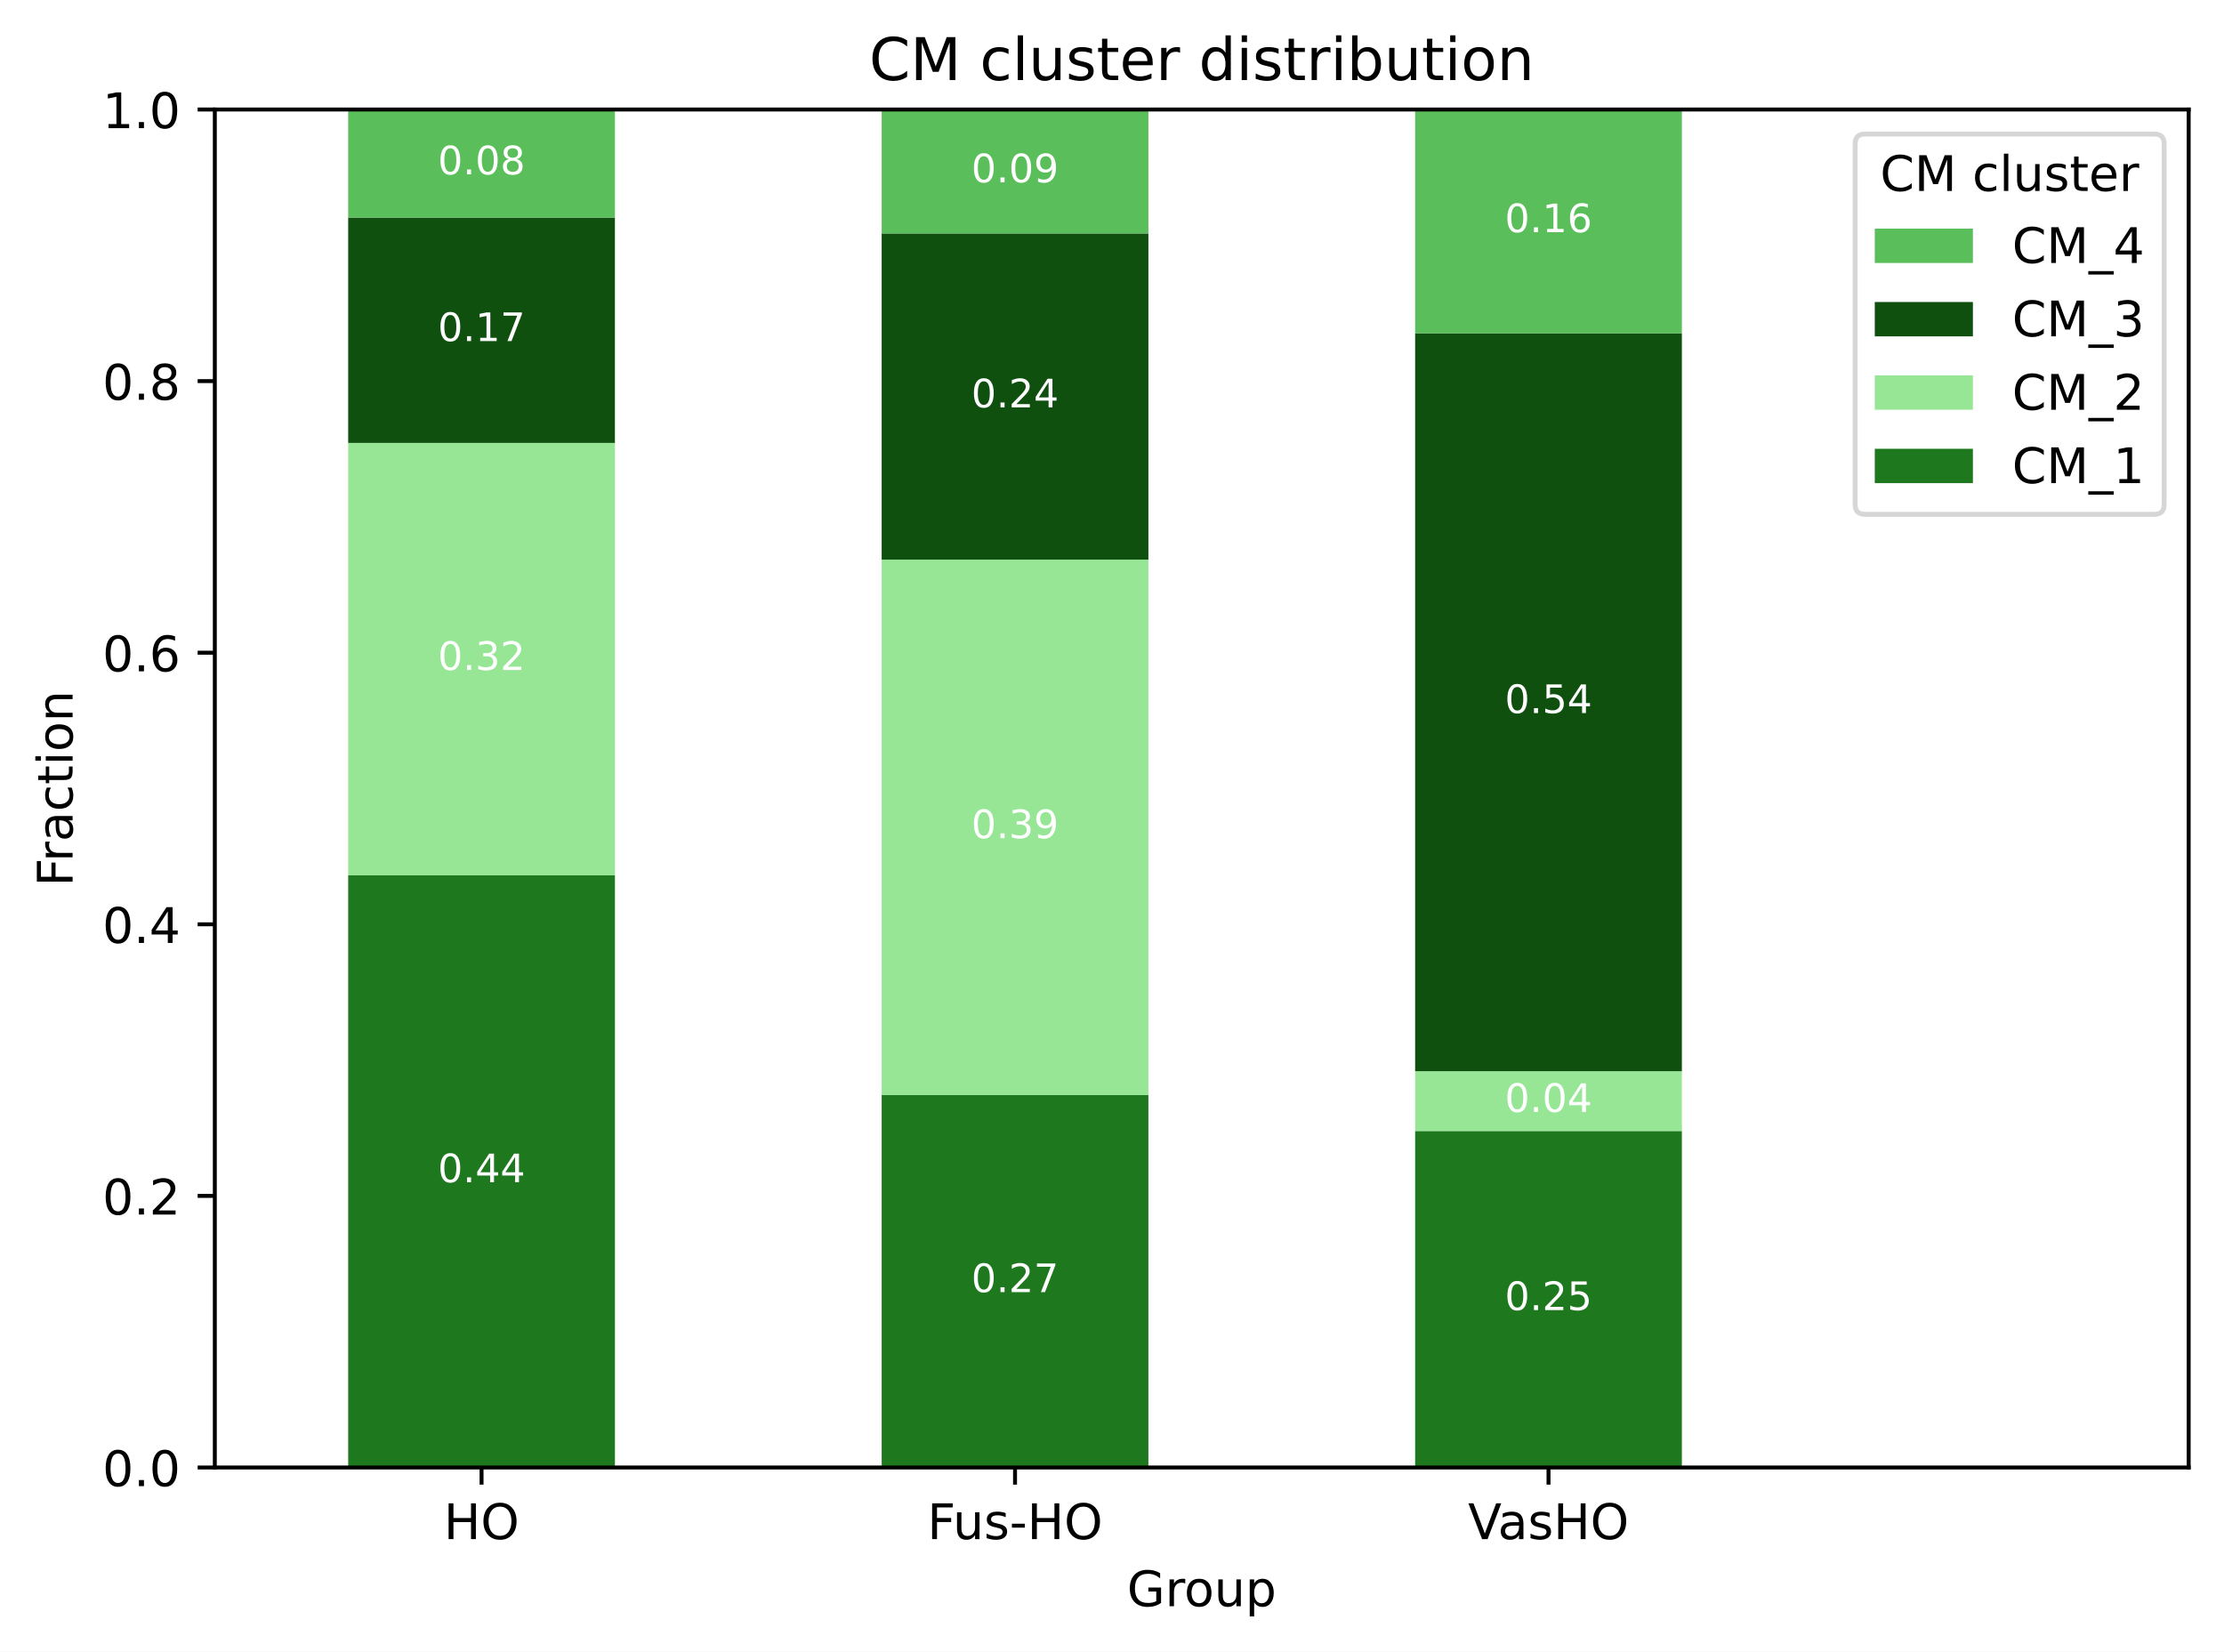
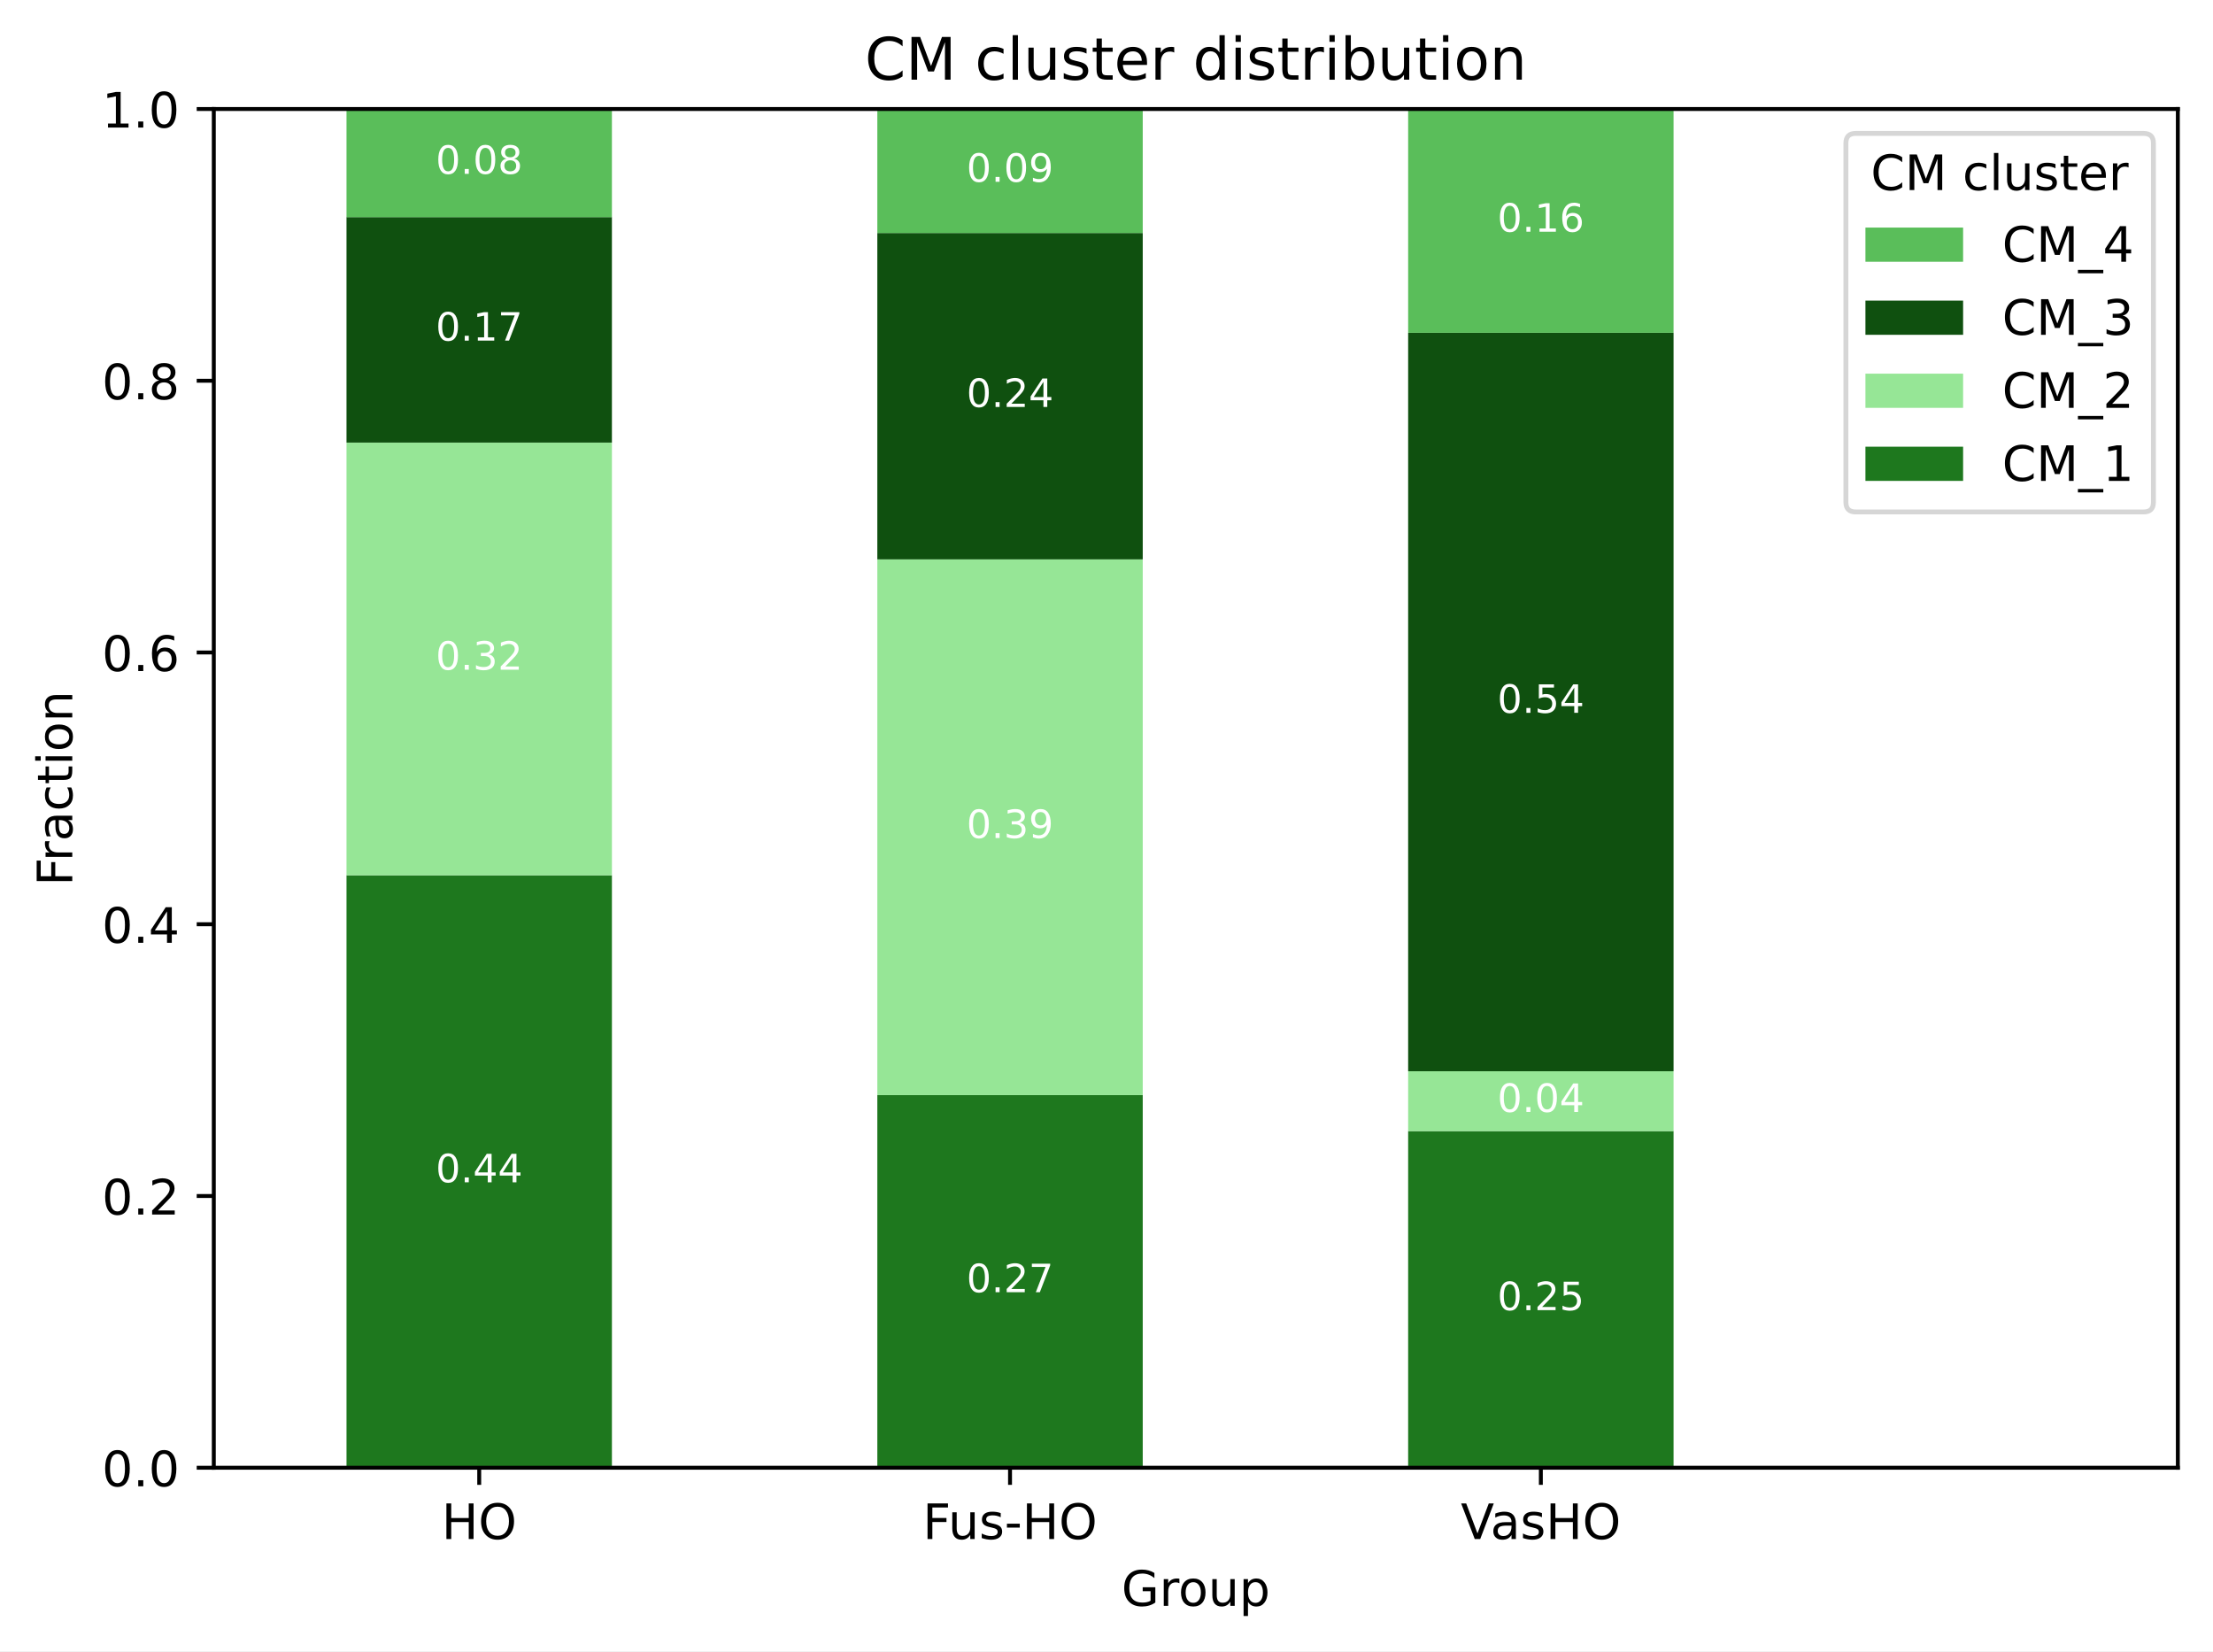
- <svg xmlns="http://www.w3.org/2000/svg" xmlns:xlink="http://www.w3.org/1999/xlink" width="453.261pt" height="336.634pt" viewBox="0 0 453.261 336.634" version="1.1">
+ <svg xmlns="http://www.w3.org/2000/svg" xmlns:xlink="http://www.w3.org/1999/xlink" width="453.171pt" height="338.074pt" viewBox="0 0 453.171 338.074" version="1.1">
  <defs>
    <style type="text/css">*{stroke-linejoin: round; stroke-linecap: butt}</style>
  </defs>
  <g id="figure_1">
    <g id="patch_1">
-       <path d="M 0 336.634  L 453.261 336.634  L 453.261 0  L 0 0  z " style="fill: #ffffff" />
+       <path d="M 0 338.074  L 453.171 338.074  L 453.171 0  L 0 0  z " style="fill: #ffffff" />
    </g>
    <g id="axes_1">
      <g id="patch_2">
-         <path d="M 43.781 299.078  L 446.061 299.078  L 446.061 22.318  L 43.781 22.318  z " style="fill: #ffffff" />
+         <path d="M 43.781 300.518  L 445.971 300.518  L 445.971 22.318  L 43.781 22.318  z " style="fill: #ffffff" />
      </g>
      <g id="patch_3">
-         <path d="M 70.962 299.078  L 125.324 299.078  L 125.324 178.4  L 70.962 178.4  z " clip-path="url(#p7f1bec4ab8)" style="fill: #1e781e" />
+         <path d="M 70.956 300.518  L 125.306 300.518  L 125.306 179.213  L 70.956 179.213  z " clip-path="url(#pf2fb24c092)" style="fill: #1e781e" />
      </g>
      <g id="patch_4">
-         <path d="M 179.687 299.078  L 234.049 299.078  L 234.049 223.177  L 179.687 223.177  z " clip-path="url(#p7f1bec4ab8)" style="fill: #1e781e" />
+         <path d="M 179.656 300.518  L 234.006 300.518  L 234.006 224.222  L 179.656 224.222  z " clip-path="url(#pf2fb24c092)" style="fill: #1e781e" />
      </g>
      <g id="patch_5">
-         <path d="M 288.411 299.078  L 342.773 299.078  L 342.773 230.5  L 288.411 230.5  z " clip-path="url(#p7f1bec4ab8)" style="fill: #1e781e" />
+         <path d="M 288.356 300.518  L 342.706 300.518  L 342.706 231.584  L 288.356 231.584  z " clip-path="url(#pf2fb24c092)" style="fill: #1e781e" />
      </g>
      <g id="patch_6">
-         <path d="M 70.962 178.4  L 125.324 178.4  L 125.324 90.267  L 70.962 90.267  z " clip-path="url(#p7f1bec4ab8)" style="fill: #96e696" />
+         <path d="M 70.956 179.213  L 125.306 179.213  L 125.306 90.62  L 70.956 90.62  z " clip-path="url(#pf2fb24c092)" style="fill: #96e696" />
      </g>
      <g id="patch_7">
-         <path d="M 179.687 223.177  L 234.049 223.177  L 234.049 114.053  L 179.687 114.053  z " clip-path="url(#p7f1bec4ab8)" style="fill: #96e696" />
+         <path d="M 179.656 224.222  L 234.006 224.222  L 234.006 114.53  L 179.656 114.53  z " clip-path="url(#pf2fb24c092)" style="fill: #96e696" />
      </g>
      <g id="patch_8">
-         <path d="M 288.411 230.5  L 342.773 230.5  L 342.773 218.317  L 288.411 218.317  z " clip-path="url(#p7f1bec4ab8)" style="fill: #96e696" />
+         <path d="M 288.356 231.584  L 342.706 231.584  L 342.706 219.337  L 288.356 219.337  z " clip-path="url(#pf2fb24c092)" style="fill: #96e696" />
      </g>
      <g id="patch_9">
-         <path d="M 70.962 90.267  L 125.324 90.267  L 125.324 44.338  L 70.962 44.338  z " clip-path="url(#p7f1bec4ab8)" style="fill: #0f500f" />
+         <path d="M 70.956 90.62  L 125.306 90.62  L 125.306 44.453  L 70.956 44.453  z " clip-path="url(#pf2fb24c092)" style="fill: #0f500f" />
      </g>
      <g id="patch_10">
-         <path d="M 179.687 114.053  L 234.049 114.053  L 234.049 47.577  L 179.687 47.577  z " clip-path="url(#p7f1bec4ab8)" style="fill: #0f500f" />
+         <path d="M 179.656 114.53  L 234.006 114.53  L 234.006 47.709  L 179.656 47.709  z " clip-path="url(#pf2fb24c092)" style="fill: #0f500f" />
      </g>
      <g id="patch_11">
-         <path d="M 288.411 218.317  L 342.773 218.317  L 342.773 67.911  L 288.411 67.911  z " clip-path="url(#p7f1bec4ab8)" style="fill: #0f500f" />
+         <path d="M 288.356 219.337  L 342.706 219.337  L 342.706 68.148  L 288.356 68.148  z " clip-path="url(#pf2fb24c092)" style="fill: #0f500f" />
      </g>
      <g id="patch_12">
-         <path d="M 70.962 44.338  L 125.324 44.338  L 125.324 22.318  L 70.962 22.318  z " clip-path="url(#p7f1bec4ab8)" style="fill: #5abe5a" />
+         <path d="M 70.956 44.453  L 125.306 44.453  L 125.306 22.318  L 70.956 22.318  z " clip-path="url(#pf2fb24c092)" style="fill: #5abe5a" />
      </g>
      <g id="patch_13">
-         <path d="M 179.687 47.577  L 234.049 47.577  L 234.049 22.318  L 179.687 22.318  z " clip-path="url(#p7f1bec4ab8)" style="fill: #5abe5a" />
+         <path d="M 179.656 47.709  L 234.006 47.709  L 234.006 22.318  L 179.656 22.318  z " clip-path="url(#pf2fb24c092)" style="fill: #5abe5a" />
      </g>
      <g id="patch_14">
-         <path d="M 288.411 67.911  L 342.773 67.911  L 342.773 22.318  L 288.411 22.318  z " clip-path="url(#p7f1bec4ab8)" style="fill: #5abe5a" />
+         <path d="M 288.356 68.148  L 342.706 68.148  L 342.706 22.318  L 288.356 22.318  z " clip-path="url(#pf2fb24c092)" style="fill: #5abe5a" />
      </g>
      <g id="matplotlib.axis_1">
        <g id="xtick_1">
          <g id="line2d_1">
            <defs>
-               <path id="m27b23b9c61" d="M 0 0  L 0 3.5  " style="stroke: #000000; stroke-width: 0.8" />
+               <path id="m18cf6d9883" d="M 0 0  L 0 3.5  " style="stroke: #000000; stroke-width: 0.8" />
            </defs>
            <g>
-               <use xlink:href="#m27b23b9c61" x="98.143" y="299.078" style="stroke: #000000; stroke-width: 0.8" />
+               <use xlink:href="#m18cf6d9883" x="98.131" y="300.518" style="stroke: #000000; stroke-width: 0.8" />
            </g>
          </g>
          <g id="text_1">
-             <g transform="translate(90.44732 313.6766) scale(0.1 -0.1)">
+             <g transform="translate(90.43516 315.1166) scale(0.1 -0.1)">
              <defs>
                <path id="DejaVuSans-48" d="M 628 4666  L 1259 4666  L 1259 2753  L 3553 2753  L 3553 4666  L 4184 4666  L 4184 0  L 3553 0  L 3553 2222  L 1259 2222  L 1259 0  L 628 0  L 628 4666  z " transform="scale(0.015625)" />
                <path id="DejaVuSans-4f" d="M 2522 4238  Q 1834 4238 1429 3725  Q 1025 3213 1025 2328  Q 1025 1447 1429 934  Q 1834 422 2522 422  Q 3209 422 3611 934  Q 4013 1447 4013 2328  Q 4013 3213 3611 3725  Q 3209 4238 2522 4238  z M 2522 4750  Q 3503 4750 4090 4092  Q 4678 3434 4678 2328  Q 4678 1225 4090 567  Q 3503 -91 2522 -91  Q 1538 -91 948 565  Q 359 1222 359 2328  Q 359 3434 948 4092  Q 1538 4750 2522 4750  z " transform="scale(0.015625)" />
              </defs>
              <use xlink:href="#DejaVuSans-48" />
              <use xlink:href="#DejaVuSans-4f" x="75.195" />
            </g>
          </g>
        </g>
        <g id="xtick_2">
          <g id="line2d_2">
            <g>
-               <use xlink:href="#m27b23b9c61" x="206.868" y="299.078" style="stroke: #000000; stroke-width: 0.8" />
+               <use xlink:href="#m18cf6d9883" x="206.831" y="300.518" style="stroke: #000000; stroke-width: 0.8" />
            </g>
          </g>
          <g id="text_2">
-             <g transform="translate(188.9935 313.6766) scale(0.1 -0.1)">
+             <g transform="translate(188.957 315.1166) scale(0.1 -0.1)">
              <defs>
                <path id="DejaVuSans-46" d="M 628 4666  L 3309 4666  L 3309 4134  L 1259 4134  L 1259 2759  L 3109 2759  L 3109 2228  L 1259 2228  L 1259 0  L 628 0  L 628 4666  z " transform="scale(0.015625)" />
                <path id="DejaVuSans-75" d="M 544 1381  L 544 3500  L 1119 3500  L 1119 1403  Q 1119 906 1312 657  Q 1506 409 1894 409  Q 2359 409 2629 706  Q 2900 1003 2900 1516  L 2900 3500  L 3475 3500  L 3475 0  L 2900 0  L 2900 538  Q 2691 219 2414 64  Q 2138 -91 1772 -91  Q 1169 -91 856 284  Q 544 659 544 1381  z M 1991 3584  L 1991 3584  z " transform="scale(0.015625)" />
                <path id="DejaVuSans-73" d="M 2834 3397  L 2834 2853  Q 2591 2978 2328 3040  Q 2066 3103 1784 3103  Q 1356 3103 1142 2972  Q 928 2841 928 2578  Q 928 2378 1081 2264  Q 1234 2150 1697 2047  L 1894 2003  Q 2506 1872 2764 1633  Q 3022 1394 3022 966  Q 3022 478 2636 193  Q 2250 -91 1575 -91  Q 1294 -91 989 -36  Q 684 19 347 128  L 347 722  Q 666 556 975 473  Q 1284 391 1588 391  Q 1994 391 2212 530  Q 2431 669 2431 922  Q 2431 1156 2273 1281  Q 2116 1406 1581 1522  L 1381 1569  Q 847 1681 609 1914  Q 372 2147 372 2553  Q 372 3047 722 3315  Q 1072 3584 1716 3584  Q 2034 3584 2315 3537  Q 2597 3491 2834 3397  z " transform="scale(0.015625)" />
                <path id="DejaVuSans-2d" d="M 313 2009  L 1997 2009  L 1997 1497  L 313 1497  L 313 2009  z " transform="scale(0.015625)" />
              </defs>
              <use xlink:href="#DejaVuSans-46" />
              <use xlink:href="#DejaVuSans-75" x="52.02" />
              <use xlink:href="#DejaVuSans-73" x="115.398" />
              <use xlink:href="#DejaVuSans-2d" x="167.498" />
              <use xlink:href="#DejaVuSans-48" x="203.582" />
              <use xlink:href="#DejaVuSans-4f" x="278.777" />
            </g>
          </g>
        </g>
        <g id="xtick_3">
          <g id="line2d_3">
            <g>
-               <use xlink:href="#m27b23b9c61" x="315.592" y="299.078" style="stroke: #000000; stroke-width: 0.8" />
+               <use xlink:href="#m18cf6d9883" x="315.531" y="300.518" style="stroke: #000000; stroke-width: 0.8" />
            </g>
          </g>
          <g id="text_3">
-             <g transform="translate(299.1944 313.6766) scale(0.1 -0.1)">
+             <g transform="translate(299.1336 315.1166) scale(0.1 -0.1)">
              <defs>
                <path id="DejaVuSans-56" d="M 1831 0  L 50 4666  L 709 4666  L 2188 738  L 3669 4666  L 4325 4666  L 2547 0  L 1831 0  z " transform="scale(0.015625)" />
                <path id="DejaVuSans-61" d="M 2194 1759  Q 1497 1759 1228 1600  Q 959 1441 959 1056  Q 959 750 1161 570  Q 1363 391 1709 391  Q 2188 391 2477 730  Q 2766 1069 2766 1631  L 2766 1759  L 2194 1759  z M 3341 1997  L 3341 0  L 2766 0  L 2766 531  Q 2569 213 2275 61  Q 1981 -91 1556 -91  Q 1019 -91 701 211  Q 384 513 384 1019  Q 384 1609 779 1909  Q 1175 2209 1959 2209  L 2766 2209  L 2766 2266  Q 2766 2663 2505 2880  Q 2244 3097 1772 3097  Q 1472 3097 1187 3025  Q 903 2953 641 2809  L 641 3341  Q 956 3463 1253 3523  Q 1550 3584 1831 3584  Q 2591 3584 2966 3190  Q 3341 2797 3341 1997  z " transform="scale(0.015625)" />
              </defs>
              <use xlink:href="#DejaVuSans-56" />
              <use xlink:href="#DejaVuSans-61" x="60.658" />
              <use xlink:href="#DejaVuSans-73" x="121.938" />
              <use xlink:href="#DejaVuSans-48" x="174.037" />
              <use xlink:href="#DejaVuSans-4f" x="249.232" />
            </g>
          </g>
        </g>
        <g id="text_4">
-           <g transform="translate(229.7017 327.3547) scale(0.1 -0.1)">
+           <g transform="translate(229.6567 328.7947) scale(0.1 -0.1)">
            <defs>
              <path id="DejaVuSans-47" d="M 3809 666  L 3809 1919  L 2778 1919  L 2778 2438  L 4434 2438  L 4434 434  Q 4069 175 3628 42  Q 3188 -91 2688 -91  Q 1594 -91 976 548  Q 359 1188 359 2328  Q 359 3472 976 4111  Q 1594 4750 2688 4750  Q 3144 4750 3555 4637  Q 3966 4525 4313 4306  L 4313 3634  Q 3963 3931 3569 4081  Q 3175 4231 2741 4231  Q 1884 4231 1454 3753  Q 1025 3275 1025 2328  Q 1025 1384 1454 906  Q 1884 428 2741 428  Q 3075 428 3337 486  Q 3600 544 3809 666  z " transform="scale(0.015625)" />
              <path id="DejaVuSans-72" d="M 2631 2963  Q 2534 3019 2420 3045  Q 2306 3072 2169 3072  Q 1681 3072 1420 2755  Q 1159 2438 1159 1844  L 1159 0  L 581 0  L 581 3500  L 1159 3500  L 1159 2956  Q 1341 3275 1631 3429  Q 1922 3584 2338 3584  Q 2397 3584 2469 3576  Q 2541 3569 2628 3553  L 2631 2963  z " transform="scale(0.015625)" />
              <path id="DejaVuSans-6f" d="M 1959 3097  Q 1497 3097 1228 2736  Q 959 2375 959 1747  Q 959 1119 1226 758  Q 1494 397 1959 397  Q 2419 397 2687 759  Q 2956 1122 2956 1747  Q 2956 2369 2687 2733  Q 2419 3097 1959 3097  z M 1959 3584  Q 2709 3584 3137 3096  Q 3566 2609 3566 1747  Q 3566 888 3137 398  Q 2709 -91 1959 -91  Q 1206 -91 779 398  Q 353 888 353 1747  Q 353 2609 779 3096  Q 1206 3584 1959 3584  z " transform="scale(0.015625)" />
              <path id="DejaVuSans-70" d="M 1159 525  L 1159 -1331  L 581 -1331  L 581 3500  L 1159 3500  L 1159 2969  Q 1341 3281 1617 3432  Q 1894 3584 2278 3584  Q 2916 3584 3314 3078  Q 3713 2572 3713 1747  Q 3713 922 3314 415  Q 2916 -91 2278 -91  Q 1894 -91 1617 61  Q 1341 213 1159 525  z M 3116 1747  Q 3116 2381 2855 2742  Q 2594 3103 2138 3103  Q 1681 3103 1420 2742  Q 1159 2381 1159 1747  Q 1159 1113 1420 752  Q 1681 391 2138 391  Q 2594 391 2855 752  Q 3116 1113 3116 1747  z " transform="scale(0.015625)" />
            </defs>
            <use xlink:href="#DejaVuSans-47" />
            <use xlink:href="#DejaVuSans-72" x="77.49" />
            <use xlink:href="#DejaVuSans-6f" x="116.354" />
            <use xlink:href="#DejaVuSans-75" x="177.535" />
            <use xlink:href="#DejaVuSans-70" x="240.914" />
          </g>
        </g>
      </g>
      <g id="matplotlib.axis_2">
        <g id="ytick_1">
          <g id="line2d_4">
            <defs>
-               <path id="me8690b0ba7" d="M 0 0  L -3.5 0  " style="stroke: #000000; stroke-width: 0.8" />
+               <path id="m1a3e0d73cb" d="M 0 0  L -3.5 0  " style="stroke: #000000; stroke-width: 0.8" />
            </defs>
            <g>
-               <use xlink:href="#me8690b0ba7" x="43.781" y="299.078" style="stroke: #000000; stroke-width: 0.8" />
+               <use xlink:href="#m1a3e0d73cb" x="43.781" y="300.518" style="stroke: #000000; stroke-width: 0.8" />
            </g>
          </g>
          <g id="text_5">
-             <g transform="translate(20.87813 302.8773) scale(0.1 -0.1)">
+             <g transform="translate(20.87813 304.3173) scale(0.1 -0.1)">
              <defs>
                <path id="DejaVuSans-30" d="M 2034 4250  Q 1547 4250 1301 3770  Q 1056 3291 1056 2328  Q 1056 1369 1301 889  Q 1547 409 2034 409  Q 2525 409 2770 889  Q 3016 1369 3016 2328  Q 3016 3291 2770 3770  Q 2525 4250 2034 4250  z M 2034 4750  Q 2819 4750 3233 4129  Q 3647 3509 3647 2328  Q 3647 1150 3233 529  Q 2819 -91 2034 -91  Q 1250 -91 836 529  Q 422 1150 422 2328  Q 422 3509 836 4129  Q 1250 4750 2034 4750  z " transform="scale(0.015625)" />
                <path id="DejaVuSans-2e" d="M 684 794  L 1344 794  L 1344 0  L 684 0  L 684 794  z " transform="scale(0.015625)" />
              </defs>
              <use xlink:href="#DejaVuSans-30" />
              <use xlink:href="#DejaVuSans-2e" x="63.623" />
              <use xlink:href="#DejaVuSans-30" x="95.41" />
            </g>
          </g>
        </g>
        <g id="ytick_2">
          <g id="line2d_5">
            <g>
-               <use xlink:href="#me8690b0ba7" x="43.781" y="243.726" style="stroke: #000000; stroke-width: 0.8" />
+               <use xlink:href="#m1a3e0d73cb" x="43.781" y="244.878" style="stroke: #000000; stroke-width: 0.8" />
            </g>
          </g>
          <g id="text_6">
-             <g transform="translate(20.87813 247.5253) scale(0.1 -0.1)">
+             <g transform="translate(20.87813 248.6773) scale(0.1 -0.1)">
              <defs>
                <path id="DejaVuSans-32" d="M 1228 531  L 3431 531  L 3431 0  L 469 0  L 469 531  Q 828 903 1448 1529  Q 2069 2156 2228 2338  Q 2531 2678 2651 2914  Q 2772 3150 2772 3378  Q 2772 3750 2511 3984  Q 2250 4219 1831 4219  Q 1534 4219 1204 4116  Q 875 4013 500 3803  L 500 4441  Q 881 4594 1212 4672  Q 1544 4750 1819 4750  Q 2544 4750 2975 4387  Q 3406 4025 3406 3419  Q 3406 3131 3298 2873  Q 3191 2616 2906 2266  Q 2828 2175 2409 1742  Q 1991 1309 1228 531  z " transform="scale(0.015625)" />
              </defs>
              <use xlink:href="#DejaVuSans-30" />
              <use xlink:href="#DejaVuSans-2e" x="63.623" />
              <use xlink:href="#DejaVuSans-32" x="95.41" />
            </g>
          </g>
        </g>
        <g id="ytick_3">
          <g id="line2d_6">
            <g>
-               <use xlink:href="#me8690b0ba7" x="43.781" y="188.374" style="stroke: #000000; stroke-width: 0.8" />
+               <use xlink:href="#m1a3e0d73cb" x="43.781" y="189.238" style="stroke: #000000; stroke-width: 0.8" />
            </g>
          </g>
          <g id="text_7">
-             <g transform="translate(20.87813 192.1733) scale(0.1 -0.1)">
+             <g transform="translate(20.87813 193.0373) scale(0.1 -0.1)">
              <defs>
                <path id="DejaVuSans-34" d="M 2419 4116  L 825 1625  L 2419 1625  L 2419 4116  z M 2253 4666  L 3047 4666  L 3047 1625  L 3713 1625  L 3713 1100  L 3047 1100  L 3047 0  L 2419 0  L 2419 1100  L 313 1100  L 313 1709  L 2253 4666  z " transform="scale(0.015625)" />
              </defs>
              <use xlink:href="#DejaVuSans-30" />
              <use xlink:href="#DejaVuSans-2e" x="63.623" />
              <use xlink:href="#DejaVuSans-34" x="95.41" />
            </g>
          </g>
        </g>
        <g id="ytick_4">
          <g id="line2d_7">
            <g>
-               <use xlink:href="#me8690b0ba7" x="43.781" y="133.022" style="stroke: #000000; stroke-width: 0.8" />
+               <use xlink:href="#m1a3e0d73cb" x="43.781" y="133.598" style="stroke: #000000; stroke-width: 0.8" />
            </g>
          </g>
          <g id="text_8">
-             <g transform="translate(20.87813 136.8213) scale(0.1 -0.1)">
+             <g transform="translate(20.87813 137.3973) scale(0.1 -0.1)">
              <defs>
                <path id="DejaVuSans-36" d="M 2113 2584  Q 1688 2584 1439 2293  Q 1191 2003 1191 1497  Q 1191 994 1439 701  Q 1688 409 2113 409  Q 2538 409 2786 701  Q 3034 994 3034 1497  Q 3034 2003 2786 2293  Q 2538 2584 2113 2584  z M 3366 4563  L 3366 3988  Q 3128 4100 2886 4159  Q 2644 4219 2406 4219  Q 1781 4219 1451 3797  Q 1122 3375 1075 2522  Q 1259 2794 1537 2939  Q 1816 3084 2150 3084  Q 2853 3084 3261 2657  Q 3669 2231 3669 1497  Q 3669 778 3244 343  Q 2819 -91 2113 -91  Q 1303 -91 875 529  Q 447 1150 447 2328  Q 447 3434 972 4092  Q 1497 4750 2381 4750  Q 2619 4750 2861 4703  Q 3103 4656 3366 4563  z " transform="scale(0.015625)" />
              </defs>
              <use xlink:href="#DejaVuSans-30" />
              <use xlink:href="#DejaVuSans-2e" x="63.623" />
              <use xlink:href="#DejaVuSans-36" x="95.41" />
            </g>
          </g>
        </g>
        <g id="ytick_5">
          <g id="line2d_8">
            <g>
-               <use xlink:href="#me8690b0ba7" x="43.781" y="77.67" style="stroke: #000000; stroke-width: 0.8" />
+               <use xlink:href="#m1a3e0d73cb" x="43.781" y="77.958" style="stroke: #000000; stroke-width: 0.8" />
            </g>
          </g>
          <g id="text_9">
-             <g transform="translate(20.87813 81.46934) scale(0.1 -0.1)">
+             <g transform="translate(20.87813 81.75734) scale(0.1 -0.1)">
              <defs>
                <path id="DejaVuSans-38" d="M 2034 2216  Q 1584 2216 1326 1975  Q 1069 1734 1069 1313  Q 1069 891 1326 650  Q 1584 409 2034 409  Q 2484 409 2743 651  Q 3003 894 3003 1313  Q 3003 1734 2745 1975  Q 2488 2216 2034 2216  z M 1403 2484  Q 997 2584 770 2862  Q 544 3141 544 3541  Q 544 4100 942 4425  Q 1341 4750 2034 4750  Q 2731 4750 3128 4425  Q 3525 4100 3525 3541  Q 3525 3141 3298 2862  Q 3072 2584 2669 2484  Q 3125 2378 3379 2068  Q 3634 1759 3634 1313  Q 3634 634 3220 271  Q 2806 -91 2034 -91  Q 1263 -91 848 271  Q 434 634 434 1313  Q 434 1759 690 2068  Q 947 2378 1403 2484  z M 1172 3481  Q 1172 3119 1398 2916  Q 1625 2713 2034 2713  Q 2441 2713 2670 2916  Q 2900 3119 2900 3481  Q 2900 3844 2670 4047  Q 2441 4250 2034 4250  Q 1625 4250 1398 4047  Q 1172 3844 1172 3481  z " transform="scale(0.015625)" />
              </defs>
              <use xlink:href="#DejaVuSans-30" />
              <use xlink:href="#DejaVuSans-2e" x="63.623" />
              <use xlink:href="#DejaVuSans-38" x="95.41" />
            </g>
          </g>
        </g>
        <g id="ytick_6">
          <g id="line2d_9">
            <g>
-               <use xlink:href="#me8690b0ba7" x="43.781" y="22.318" style="stroke: #000000; stroke-width: 0.8" />
+               <use xlink:href="#m1a3e0d73cb" x="43.781" y="22.318" style="stroke: #000000; stroke-width: 0.8" />
            </g>
          </g>
          <g id="text_10">
            <g transform="translate(20.87813 26.11734) scale(0.1 -0.1)">
              <defs>
                <path id="DejaVuSans-31" d="M 794 531  L 1825 531  L 1825 4091  L 703 3866  L 703 4441  L 1819 4666  L 2450 4666  L 2450 531  L 3481 531  L 3481 0  L 794 0  L 794 531  z " transform="scale(0.015625)" />
              </defs>
              <use xlink:href="#DejaVuSans-31" />
              <use xlink:href="#DejaVuSans-2e" x="63.623" />
              <use xlink:href="#DejaVuSans-30" x="95.41" />
            </g>
          </g>
        </g>
        <g id="text_11">
-           <g transform="translate(14.79844 180.6575) rotate(-90) scale(0.1 -0.1)">
+           <g transform="translate(14.79844 181.3775) rotate(-90) scale(0.1 -0.1)">
            <defs>
              <path id="DejaVuSans-63" d="M 3122 3366  L 3122 2828  Q 2878 2963 2633 3030  Q 2388 3097 2138 3097  Q 1578 3097 1268 2742  Q 959 2388 959 1747  Q 959 1106 1268 751  Q 1578 397 2138 397  Q 2388 397 2633 464  Q 2878 531 3122 666  L 3122 134  Q 2881 22 2623 -34  Q 2366 -91 2075 -91  Q 1284 -91 818 406  Q 353 903 353 1747  Q 353 2603 823 3093  Q 1294 3584 2113 3584  Q 2378 3584 2631 3529  Q 2884 3475 3122 3366  z " transform="scale(0.015625)" />
              <path id="DejaVuSans-74" d="M 1172 4494  L 1172 3500  L 2356 3500  L 2356 3053  L 1172 3053  L 1172 1153  Q 1172 725 1289 603  Q 1406 481 1766 481  L 2356 481  L 2356 0  L 1766 0  Q 1100 0 847 248  Q 594 497 594 1153  L 594 3053  L 172 3053  L 172 3500  L 594 3500  L 594 4494  L 1172 4494  z " transform="scale(0.015625)" />
              <path id="DejaVuSans-69" d="M 603 3500  L 1178 3500  L 1178 0  L 603 0  L 603 3500  z M 603 4863  L 1178 4863  L 1178 4134  L 603 4134  L 603 4863  z " transform="scale(0.015625)" />
              <path id="DejaVuSans-6e" d="M 3513 2113  L 3513 0  L 2938 0  L 2938 2094  Q 2938 2591 2744 2837  Q 2550 3084 2163 3084  Q 1697 3084 1428 2787  Q 1159 2491 1159 1978  L 1159 0  L 581 0  L 581 3500  L 1159 3500  L 1159 2956  Q 1366 3272 1645 3428  Q 1925 3584 2291 3584  Q 2894 3584 3203 3211  Q 3513 2838 3513 2113  z " transform="scale(0.015625)" />
            </defs>
            <use xlink:href="#DejaVuSans-46" />
            <use xlink:href="#DejaVuSans-72" x="50.27" />
            <use xlink:href="#DejaVuSans-61" x="91.383" />
            <use xlink:href="#DejaVuSans-63" x="152.662" />
            <use xlink:href="#DejaVuSans-74" x="207.643" />
            <use xlink:href="#DejaVuSans-69" x="246.852" />
            <use xlink:href="#DejaVuSans-6f" x="274.635" />
            <use xlink:href="#DejaVuSans-6e" x="335.816" />
          </g>
        </g>
      </g>
      <g id="patch_15">
-         <path d="M 43.781 299.078  L 43.781 22.318  " style="fill: none; stroke: #000000; stroke-width: 0.8; stroke-linejoin: miter; stroke-linecap: square" />
+         <path d="M 43.781 300.518  L 43.781 22.318  " style="fill: none; stroke: #000000; stroke-width: 0.8; stroke-linejoin: miter; stroke-linecap: square" />
      </g>
      <g id="patch_16">
-         <path d="M 446.061 299.078  L 446.061 22.318  " style="fill: none; stroke: #000000; stroke-width: 0.8; stroke-linejoin: miter; stroke-linecap: square" />
+         <path d="M 445.971 300.518  L 445.971 22.318  " style="fill: none; stroke: #000000; stroke-width: 0.8; stroke-linejoin: miter; stroke-linecap: square" />
      </g>
      <g id="patch_17">
-         <path d="M 43.781 299.078  L 446.061 299.078  " style="fill: none; stroke: #000000; stroke-width: 0.8; stroke-linejoin: miter; stroke-linecap: square" />
+         <path d="M 43.781 300.518  L 445.971 300.518  " style="fill: none; stroke: #000000; stroke-width: 0.8; stroke-linejoin: miter; stroke-linecap: square" />
      </g>
      <g id="patch_18">
-         <path d="M 43.781 22.318  L 446.061 22.318  " style="fill: none; stroke: #000000; stroke-width: 0.8; stroke-linejoin: miter; stroke-linecap: square" />
+         <path d="M 43.781 22.318  L 445.971 22.318  " style="fill: none; stroke: #000000; stroke-width: 0.8; stroke-linejoin: miter; stroke-linecap: square" />
      </g>
      <g id="text_12">
-         <g style="fill: #ffffff" transform="translate(89.23716 240.9468) scale(0.08 -0.08)">
+         <g style="fill: #ffffff" transform="translate(89.225 242.0728) scale(0.08 -0.08)">
          <use xlink:href="#DejaVuSans-30" />
          <use xlink:href="#DejaVuSans-2e" x="63.623" />
          <use xlink:href="#DejaVuSans-34" x="95.41" />
          <use xlink:href="#DejaVuSans-34" x="159.033" />
        </g>
      </g>
      <g id="text_13">
-         <g style="fill: #ffffff" transform="translate(197.9615 263.3349) scale(0.08 -0.08)">
+         <g style="fill: #ffffff" transform="translate(197.925 264.5775) scale(0.08 -0.08)">
          <defs>
            <path id="DejaVuSans-37" d="M 525 4666  L 3525 4666  L 3525 4397  L 1831 0  L 1172 0  L 2766 4134  L 525 4134  L 525 4666  z " transform="scale(0.015625)" />
          </defs>
          <use xlink:href="#DejaVuSans-30" />
          <use xlink:href="#DejaVuSans-2e" x="63.623" />
          <use xlink:href="#DejaVuSans-32" x="95.41" />
          <use xlink:href="#DejaVuSans-37" x="159.033" />
        </g>
      </g>
      <g id="text_14">
-         <g style="fill: #ffffff" transform="translate(306.6858 266.9968) scale(0.08 -0.08)">
+         <g style="fill: #ffffff" transform="translate(306.625 268.2584) scale(0.08 -0.08)">
          <defs>
            <path id="DejaVuSans-35" d="M 691 4666  L 3169 4666  L 3169 4134  L 1269 4134  L 1269 2991  Q 1406 3038 1543 3061  Q 1681 3084 1819 3084  Q 2600 3084 3056 2656  Q 3513 2228 3513 1497  Q 3513 744 3044 326  Q 2575 -91 1722 -91  Q 1428 -91 1123 -41  Q 819 9 494 109  L 494 744  Q 775 591 1075 516  Q 1375 441 1709 441  Q 2250 441 2565 725  Q 2881 1009 2881 1497  Q 2881 1984 2565 2268  Q 2250 2553 1709 2553  Q 1456 2553 1204 2497  Q 953 2441 691 2322  L 691 4666  z " transform="scale(0.015625)" />
          </defs>
          <use xlink:href="#DejaVuSans-30" />
          <use xlink:href="#DejaVuSans-2e" x="63.623" />
          <use xlink:href="#DejaVuSans-32" x="95.41" />
          <use xlink:href="#DejaVuSans-35" x="159.033" />
        </g>
      </g>
      <g id="text_15">
-         <g style="fill: #ffffff" transform="translate(89.23716 136.5411) scale(0.08 -0.08)">
+         <g style="fill: #ffffff" transform="translate(89.225 137.1239) scale(0.08 -0.08)">
          <defs>
            <path id="DejaVuSans-33" d="M 2597 2516  Q 3050 2419 3304 2112  Q 3559 1806 3559 1356  Q 3559 666 3084 287  Q 2609 -91 1734 -91  Q 1441 -91 1130 -33  Q 819 25 488 141  L 488 750  Q 750 597 1062 519  Q 1375 441 1716 441  Q 2309 441 2620 675  Q 2931 909 2931 1356  Q 2931 1769 2642 2001  Q 2353 2234 1838 2234  L 1294 2234  L 1294 2753  L 1863 2753  Q 2328 2753 2575 2939  Q 2822 3125 2822 3475  Q 2822 3834 2567 4026  Q 2313 4219 1838 4219  Q 1578 4219 1281 4162  Q 984 4106 628 3988  L 628 4550  Q 988 4650 1302 4700  Q 1616 4750 1894 4750  Q 2613 4750 3031 4423  Q 3450 4097 3450 3541  Q 3450 3153 3228 2886  Q 3006 2619 2597 2516  z " transform="scale(0.015625)" />
          </defs>
          <use xlink:href="#DejaVuSans-30" />
          <use xlink:href="#DejaVuSans-2e" x="63.623" />
          <use xlink:href="#DejaVuSans-33" x="95.41" />
          <use xlink:href="#DejaVuSans-32" x="159.033" />
        </g>
      </g>
      <g id="text_16">
-         <g style="fill: #ffffff" transform="translate(197.9615 170.8224) scale(0.08 -0.08)">
+         <g style="fill: #ffffff" transform="translate(197.925 171.5836) scale(0.08 -0.08)">
          <defs>
            <path id="DejaVuSans-39" d="M 703 97  L 703 672  Q 941 559 1184 500  Q 1428 441 1663 441  Q 2288 441 2617 861  Q 2947 1281 2994 2138  Q 2813 1869 2534 1725  Q 2256 1581 1919 1581  Q 1219 1581 811 2004  Q 403 2428 403 3163  Q 403 3881 828 4315  Q 1253 4750 1959 4750  Q 2769 4750 3195 4129  Q 3622 3509 3622 2328  Q 3622 1225 3098 567  Q 2575 -91 1691 -91  Q 1453 -91 1209 -44  Q 966 3 703 97  z M 1959 2075  Q 2384 2075 2632 2365  Q 2881 2656 2881 3163  Q 2881 3666 2632 3958  Q 2384 4250 1959 4250  Q 1534 4250 1286 3958  Q 1038 3666 1038 3163  Q 1038 2656 1286 2365  Q 1534 2075 1959 2075  z " transform="scale(0.015625)" />
          </defs>
          <use xlink:href="#DejaVuSans-30" />
          <use xlink:href="#DejaVuSans-2e" x="63.623" />
          <use xlink:href="#DejaVuSans-33" x="95.41" />
          <use xlink:href="#DejaVuSans-39" x="159.033" />
        </g>
      </g>
      <g id="text_17">
-         <g style="fill: #ffffff" transform="translate(306.6858 226.6163) scale(0.08 -0.08)">
+         <g style="fill: #ffffff" transform="translate(306.625 227.6678) scale(0.08 -0.08)">
          <use xlink:href="#DejaVuSans-30" />
          <use xlink:href="#DejaVuSans-2e" x="63.623" />
          <use xlink:href="#DejaVuSans-30" x="95.41" />
          <use xlink:href="#DejaVuSans-34" x="159.033" />
        </g>
      </g>
      <g id="text_18">
-         <g style="fill: #ffffff" transform="translate(89.23716 69.50992) scale(0.08 -0.08)">
+         <g style="fill: #ffffff" transform="translate(89.225 69.74398) scale(0.08 -0.08)">
          <use xlink:href="#DejaVuSans-30" />
          <use xlink:href="#DejaVuSans-2e" x="63.623" />
          <use xlink:href="#DejaVuSans-31" x="95.41" />
          <use xlink:href="#DejaVuSans-37" x="159.033" />
        </g>
      </g>
      <g id="text_19">
-         <g style="fill: #ffffff" transform="translate(197.9615 83.02255) scale(0.08 -0.08)">
+         <g style="fill: #ffffff" transform="translate(197.925 83.32692) scale(0.08 -0.08)">
          <use xlink:href="#DejaVuSans-30" />
          <use xlink:href="#DejaVuSans-2e" x="63.623" />
          <use xlink:href="#DejaVuSans-32" x="95.41" />
          <use xlink:href="#DejaVuSans-34" x="159.033" />
        </g>
      </g>
      <g id="text_20">
-         <g style="fill: #ffffff" transform="translate(306.6858 145.3216) scale(0.08 -0.08)">
+         <g style="fill: #ffffff" transform="translate(306.625 145.9501) scale(0.08 -0.08)">
          <use xlink:href="#DejaVuSans-30" />
          <use xlink:href="#DejaVuSans-2e" x="63.623" />
          <use xlink:href="#DejaVuSans-35" x="95.41" />
          <use xlink:href="#DejaVuSans-34" x="159.033" />
        </g>
      </g>
      <g id="text_21">
-         <g style="fill: #ffffff" transform="translate(89.23716 35.53558) scale(0.08 -0.08)">
+         <g style="fill: #ffffff" transform="translate(89.225 35.59286) scale(0.08 -0.08)">
          <use xlink:href="#DejaVuSans-30" />
          <use xlink:href="#DejaVuSans-2e" x="63.623" />
          <use xlink:href="#DejaVuSans-30" x="95.41" />
          <use xlink:href="#DejaVuSans-38" x="159.033" />
        </g>
      </g>
      <g id="text_22">
-         <g style="fill: #ffffff" transform="translate(197.9615 37.15511) scale(0.08 -0.08)">
+         <g style="fill: #ffffff" transform="translate(197.925 37.22083) scale(0.08 -0.08)">
          <use xlink:href="#DejaVuSans-30" />
          <use xlink:href="#DejaVuSans-2e" x="63.623" />
          <use xlink:href="#DejaVuSans-30" x="95.41" />
          <use xlink:href="#DejaVuSans-39" x="159.033" />
        </g>
      </g>
      <g id="text_23">
-         <g style="fill: #ffffff" transform="translate(306.6858 47.32206) scale(0.08 -0.08)">
+         <g style="fill: #ffffff" transform="translate(306.625 47.44067) scale(0.08 -0.08)">
          <use xlink:href="#DejaVuSans-30" />
          <use xlink:href="#DejaVuSans-2e" x="63.623" />
          <use xlink:href="#DejaVuSans-31" x="95.41" />
          <use xlink:href="#DejaVuSans-36" x="159.033" />
        </g>
      </g>
      <g id="text_24">
-         <g transform="translate(177.1447 16.31812) scale(0.12 -0.12)">
+         <g transform="translate(177.0997 16.31812) scale(0.12 -0.12)">
          <defs>
            <path id="DejaVuSans-43" d="M 4122 4306  L 4122 3641  Q 3803 3938 3442 4084  Q 3081 4231 2675 4231  Q 1875 4231 1450 3742  Q 1025 3253 1025 2328  Q 1025 1406 1450 917  Q 1875 428 2675 428  Q 3081 428 3442 575  Q 3803 722 4122 1019  L 4122 359  Q 3791 134 3420 21  Q 3050 -91 2638 -91  Q 1578 -91 968 557  Q 359 1206 359 2328  Q 359 3453 968 4101  Q 1578 4750 2638 4750  Q 3056 4750 3426 4639  Q 3797 4528 4122 4306  z " transform="scale(0.015625)" />
            <path id="DejaVuSans-4d" d="M 628 4666  L 1569 4666  L 2759 1491  L 3956 4666  L 4897 4666  L 4897 0  L 4281 0  L 4281 4097  L 3078 897  L 2444 897  L 1241 4097  L 1241 0  L 628 0  L 628 4666  z " transform="scale(0.015625)" />
            <path id="DejaVuSans-20" transform="scale(0.015625)" />
            <path id="DejaVuSans-6c" d="M 603 4863  L 1178 4863  L 1178 0  L 603 0  L 603 4863  z " transform="scale(0.015625)" />
            <path id="DejaVuSans-65" d="M 3597 1894  L 3597 1613  L 953 1613  Q 991 1019 1311 708  Q 1631 397 2203 397  Q 2534 397 2845 478  Q 3156 559 3463 722  L 3463 178  Q 3153 47 2828 -22  Q 2503 -91 2169 -91  Q 1331 -91 842 396  Q 353 884 353 1716  Q 353 2575 817 3079  Q 1281 3584 2069 3584  Q 2775 3584 3186 3129  Q 3597 2675 3597 1894  z M 3022 2063  Q 3016 2534 2758 2815  Q 2500 3097 2075 3097  Q 1594 3097 1305 2825  Q 1016 2553 972 2059  L 3022 2063  z " transform="scale(0.015625)" />
            <path id="DejaVuSans-64" d="M 2906 2969  L 2906 4863  L 3481 4863  L 3481 0  L 2906 0  L 2906 525  Q 2725 213 2448 61  Q 2172 -91 1784 -91  Q 1150 -91 751 415  Q 353 922 353 1747  Q 353 2572 751 3078  Q 1150 3584 1784 3584  Q 2172 3584 2448 3432  Q 2725 3281 2906 2969  z M 947 1747  Q 947 1113 1208 752  Q 1469 391 1925 391  Q 2381 391 2643 752  Q 2906 1113 2906 1747  Q 2906 2381 2643 2742  Q 2381 3103 1925 3103  Q 1469 3103 1208 2742  Q 947 2381 947 1747  z " transform="scale(0.015625)" />
            <path id="DejaVuSans-62" d="M 3116 1747  Q 3116 2381 2855 2742  Q 2594 3103 2138 3103  Q 1681 3103 1420 2742  Q 1159 2381 1159 1747  Q 1159 1113 1420 752  Q 1681 391 2138 391  Q 2594 391 2855 752  Q 3116 1113 3116 1747  z M 1159 2969  Q 1341 3281 1617 3432  Q 1894 3584 2278 3584  Q 2916 3584 3314 3078  Q 3713 2572 3713 1747  Q 3713 922 3314 415  Q 2916 -91 2278 -91  Q 1894 -91 1617 61  Q 1341 213 1159 525  L 1159 0  L 581 0  L 581 4863  L 1159 4863  L 1159 2969  z " transform="scale(0.015625)" />
          </defs>
          <use xlink:href="#DejaVuSans-43" />
          <use xlink:href="#DejaVuSans-4d" x="69.824" />
          <use xlink:href="#DejaVuSans-20" x="156.104" />
          <use xlink:href="#DejaVuSans-63" x="187.891" />
          <use xlink:href="#DejaVuSans-6c" x="242.871" />
          <use xlink:href="#DejaVuSans-75" x="270.654" />
          <use xlink:href="#DejaVuSans-73" x="334.033" />
          <use xlink:href="#DejaVuSans-74" x="386.133" />
          <use xlink:href="#DejaVuSans-65" x="425.342" />
          <use xlink:href="#DejaVuSans-72" x="486.865" />
          <use xlink:href="#DejaVuSans-20" x="527.979" />
          <use xlink:href="#DejaVuSans-64" x="559.766" />
          <use xlink:href="#DejaVuSans-69" x="623.242" />
          <use xlink:href="#DejaVuSans-73" x="651.025" />
          <use xlink:href="#DejaVuSans-74" x="703.125" />
          <use xlink:href="#DejaVuSans-72" x="742.334" />
          <use xlink:href="#DejaVuSans-69" x="783.447" />
          <use xlink:href="#DejaVuSans-62" x="811.23" />
          <use xlink:href="#DejaVuSans-75" x="874.707" />
          <use xlink:href="#DejaVuSans-74" x="938.086" />
          <use xlink:href="#DejaVuSans-69" x="977.295" />
          <use xlink:href="#DejaVuSans-6f" x="1005.078" />
          <use xlink:href="#DejaVuSans-6e" x="1066.26" />
        </g>
      </g>
      <g id="legend_1">
        <g id="patch_19">
-           <path d="M 380.088 104.821  L 439.061 104.821  Q 441.061 104.821 441.061 102.821  L 441.061 29.318  Q 441.061 27.318 439.061 27.318  L 380.088 27.318  Q 378.088 27.318 378.088 29.318  L 378.088 102.821  Q 378.088 104.821 380.088 104.821  z " style="fill: #ffffff; opacity: 0.8; stroke: #cccccc; stroke-linejoin: miter" />
+           <path d="M 379.998 104.821  L 438.971 104.821  Q 440.971 104.821 440.971 102.821  L 440.971 29.318  Q 440.971 27.318 438.971 27.318  L 379.998 27.318  Q 377.998 27.318 377.998 29.318  L 377.998 102.821  Q 377.998 104.821 379.998 104.821  z " style="fill: #ffffff; opacity: 0.8; stroke: #cccccc; stroke-linejoin: miter" />
        </g>
        <g id="text_25">
-           <g transform="translate(383.1761 38.91656) scale(0.1 -0.1)">
+           <g transform="translate(383.0861 38.91656) scale(0.1 -0.1)">
            <use xlink:href="#DejaVuSans-43" />
            <use xlink:href="#DejaVuSans-4d" x="69.824" />
            <use xlink:href="#DejaVuSans-20" x="156.104" />
            <use xlink:href="#DejaVuSans-63" x="187.891" />
            <use xlink:href="#DejaVuSans-6c" x="242.871" />
            <use xlink:href="#DejaVuSans-75" x="270.654" />
            <use xlink:href="#DejaVuSans-73" x="334.033" />
            <use xlink:href="#DejaVuSans-74" x="386.133" />
            <use xlink:href="#DejaVuSans-65" x="425.342" />
            <use xlink:href="#DejaVuSans-72" x="486.865" />
          </g>
        </g>
        <g id="patch_20">
-           <path d="M 382.088 53.595  L 402.088 53.595  L 402.088 46.595  L 382.088 46.595  z " style="fill: #5abe5a" />
+           <path d="M 381.998 53.595  L 401.998 53.595  L 401.998 46.595  L 381.998 46.595  z " style="fill: #5abe5a" />
        </g>
        <g id="text_26">
-           <g transform="translate(410.0878 53.59469) scale(0.1 -0.1)">
+           <g transform="translate(409.9978 53.59469) scale(0.1 -0.1)">
            <defs>
              <path id="DejaVuSans-5f" d="M 3263 -1063  L 3263 -1509  L -63 -1509  L -63 -1063  L 3263 -1063  z " transform="scale(0.015625)" />
            </defs>
            <use xlink:href="#DejaVuSans-43" />
            <use xlink:href="#DejaVuSans-4d" x="69.824" />
            <use xlink:href="#DejaVuSans-5f" x="156.104" />
            <use xlink:href="#DejaVuSans-34" x="206.104" />
          </g>
        </g>
        <g id="patch_21">
-           <path d="M 382.088 68.551  L 402.088 68.551  L 402.088 61.551  L 382.088 61.551  z " style="fill: #0f500f" />
+           <path d="M 381.998 68.551  L 401.998 68.551  L 401.998 61.551  L 381.998 61.551  z " style="fill: #0f500f" />
        </g>
        <g id="text_27">
-           <g transform="translate(410.0878 68.55094) scale(0.1 -0.1)">
+           <g transform="translate(409.9978 68.55094) scale(0.1 -0.1)">
            <use xlink:href="#DejaVuSans-43" />
            <use xlink:href="#DejaVuSans-4d" x="69.824" />
            <use xlink:href="#DejaVuSans-5f" x="156.104" />
            <use xlink:href="#DejaVuSans-33" x="206.104" />
          </g>
        </g>
        <g id="patch_22">
-           <path d="M 382.088 83.507  L 402.088 83.507  L 402.088 76.507  L 382.088 76.507  z " style="fill: #96e696" />
+           <path d="M 381.998 83.507  L 401.998 83.507  L 401.998 76.507  L 381.998 76.507  z " style="fill: #96e696" />
        </g>
        <g id="text_28">
-           <g transform="translate(410.0878 83.50719) scale(0.1 -0.1)">
+           <g transform="translate(409.9978 83.50719) scale(0.1 -0.1)">
            <use xlink:href="#DejaVuSans-43" />
            <use xlink:href="#DejaVuSans-4d" x="69.824" />
            <use xlink:href="#DejaVuSans-5f" x="156.104" />
            <use xlink:href="#DejaVuSans-32" x="206.104" />
          </g>
        </g>
        <g id="patch_23">
-           <path d="M 382.088 98.463  L 402.088 98.463  L 402.088 91.463  L 382.088 91.463  z " style="fill: #1e781e" />
+           <path d="M 381.998 98.463  L 401.998 98.463  L 401.998 91.463  L 381.998 91.463  z " style="fill: #1e781e" />
        </g>
        <g id="text_29">
-           <g transform="translate(410.0878 98.46344) scale(0.1 -0.1)">
+           <g transform="translate(409.9978 98.46344) scale(0.1 -0.1)">
            <use xlink:href="#DejaVuSans-43" />
            <use xlink:href="#DejaVuSans-4d" x="69.824" />
            <use xlink:href="#DejaVuSans-5f" x="156.104" />
            <use xlink:href="#DejaVuSans-31" x="206.104" />
          </g>
        </g>
      </g>
    </g>
  </g>
  <defs>
-     <clipPath id="p7f1bec4ab8">
-       <rect x="43.781" y="22.318" width="402.28" height="276.76" />
+     <clipPath id="pf2fb24c092">
+       <rect x="43.781" y="22.318" width="402.19" height="278.2" />
    </clipPath>
  </defs>
</svg>
